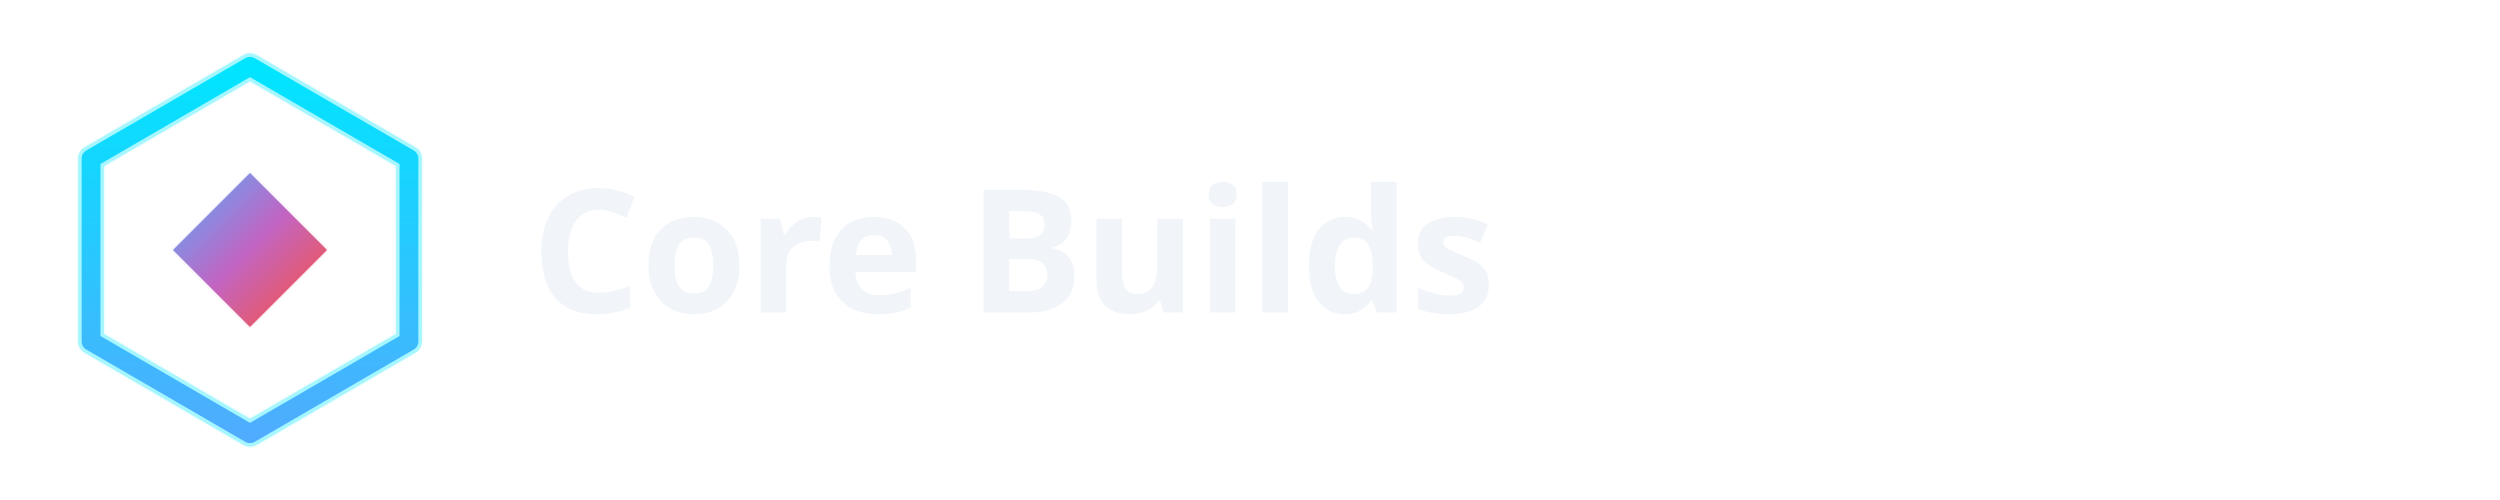
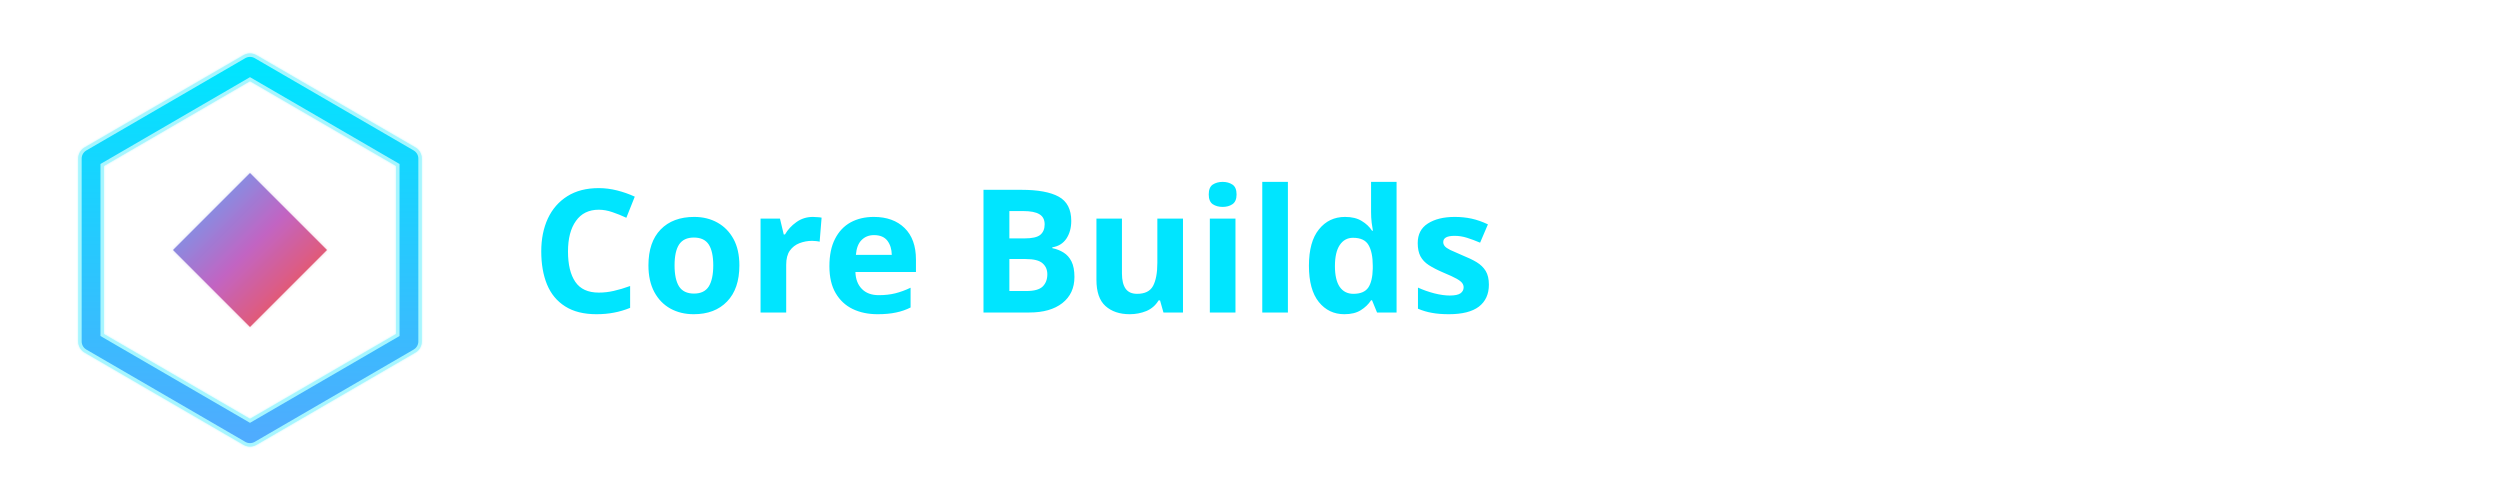
<svg xmlns="http://www.w3.org/2000/svg" viewBox="0 0 320 64" width="320" height="64">
  <defs>
    <linearGradient id="hexGrad" x1="50%" y1="0%" x2="50%" y2="100%">
      <stop offset="0%" stop-color="#00e5ff" />
      <stop offset="100%" stop-color="#4facfe" />
    </linearGradient>
    <linearGradient id="diamGrad" x1="0%" y1="0%" x2="100%" y2="100%">
      <stop offset="0%" stop-color="#4facfe" />
      <stop offset="50%" stop-color="#c060c0" />
      <stop offset="100%" stop-color="#ff4b2b" />
    </linearGradient>
    <filter id="hexGlow">
      <feGaussianBlur stdDeviation="1.5" result="blur" />
      <feComposite in="SourceGraphic" in2="blur" operator="over" />
    </filter>
    <filter id="diamGlow">
      <feGaussianBlur stdDeviation="2" result="blur" />
      <feComposite in="SourceGraphic" in2="blur" operator="over" />
    </filter>
  </defs>
  <g transform="translate(4, 4) scale(0.109375)">
    <polygon points="256,41 442,149 442,363 256,471 70,363 70,149" fill="none" stroke="#00e5ff" stroke-width="30" stroke-linejoin="round" opacity="0.35" filter="url(#hexGlow)" />
    <polygon points="256,41 442,149 442,363 256,471 70,363 70,149" fill="none" stroke="url(#hexGrad)" stroke-width="22" stroke-linejoin="round" />
    <polygon points="256,166 346,256 256,346 166,256" fill="url(#diamGrad)" opacity="0.4" filter="url(#diamGlow)" />
    <polygon points="256,166 346,256 256,346 166,256" fill="url(#diamGrad)" opacity="0.95" />
  </g>
-   <text x="68" y="40" font-family="'Segoe UI', system-ui, -apple-system, sans-serif" font-size="22" font-weight="600" fill="#f1f5f9">Core Builds</text>
+   <text x="68" y="40" font-family="'Segoe UI', system-ui, -apple-system, sans-serif" font-size="22" font-weight="600" fill="#00e5ff">Core Builds</text>
</svg>
